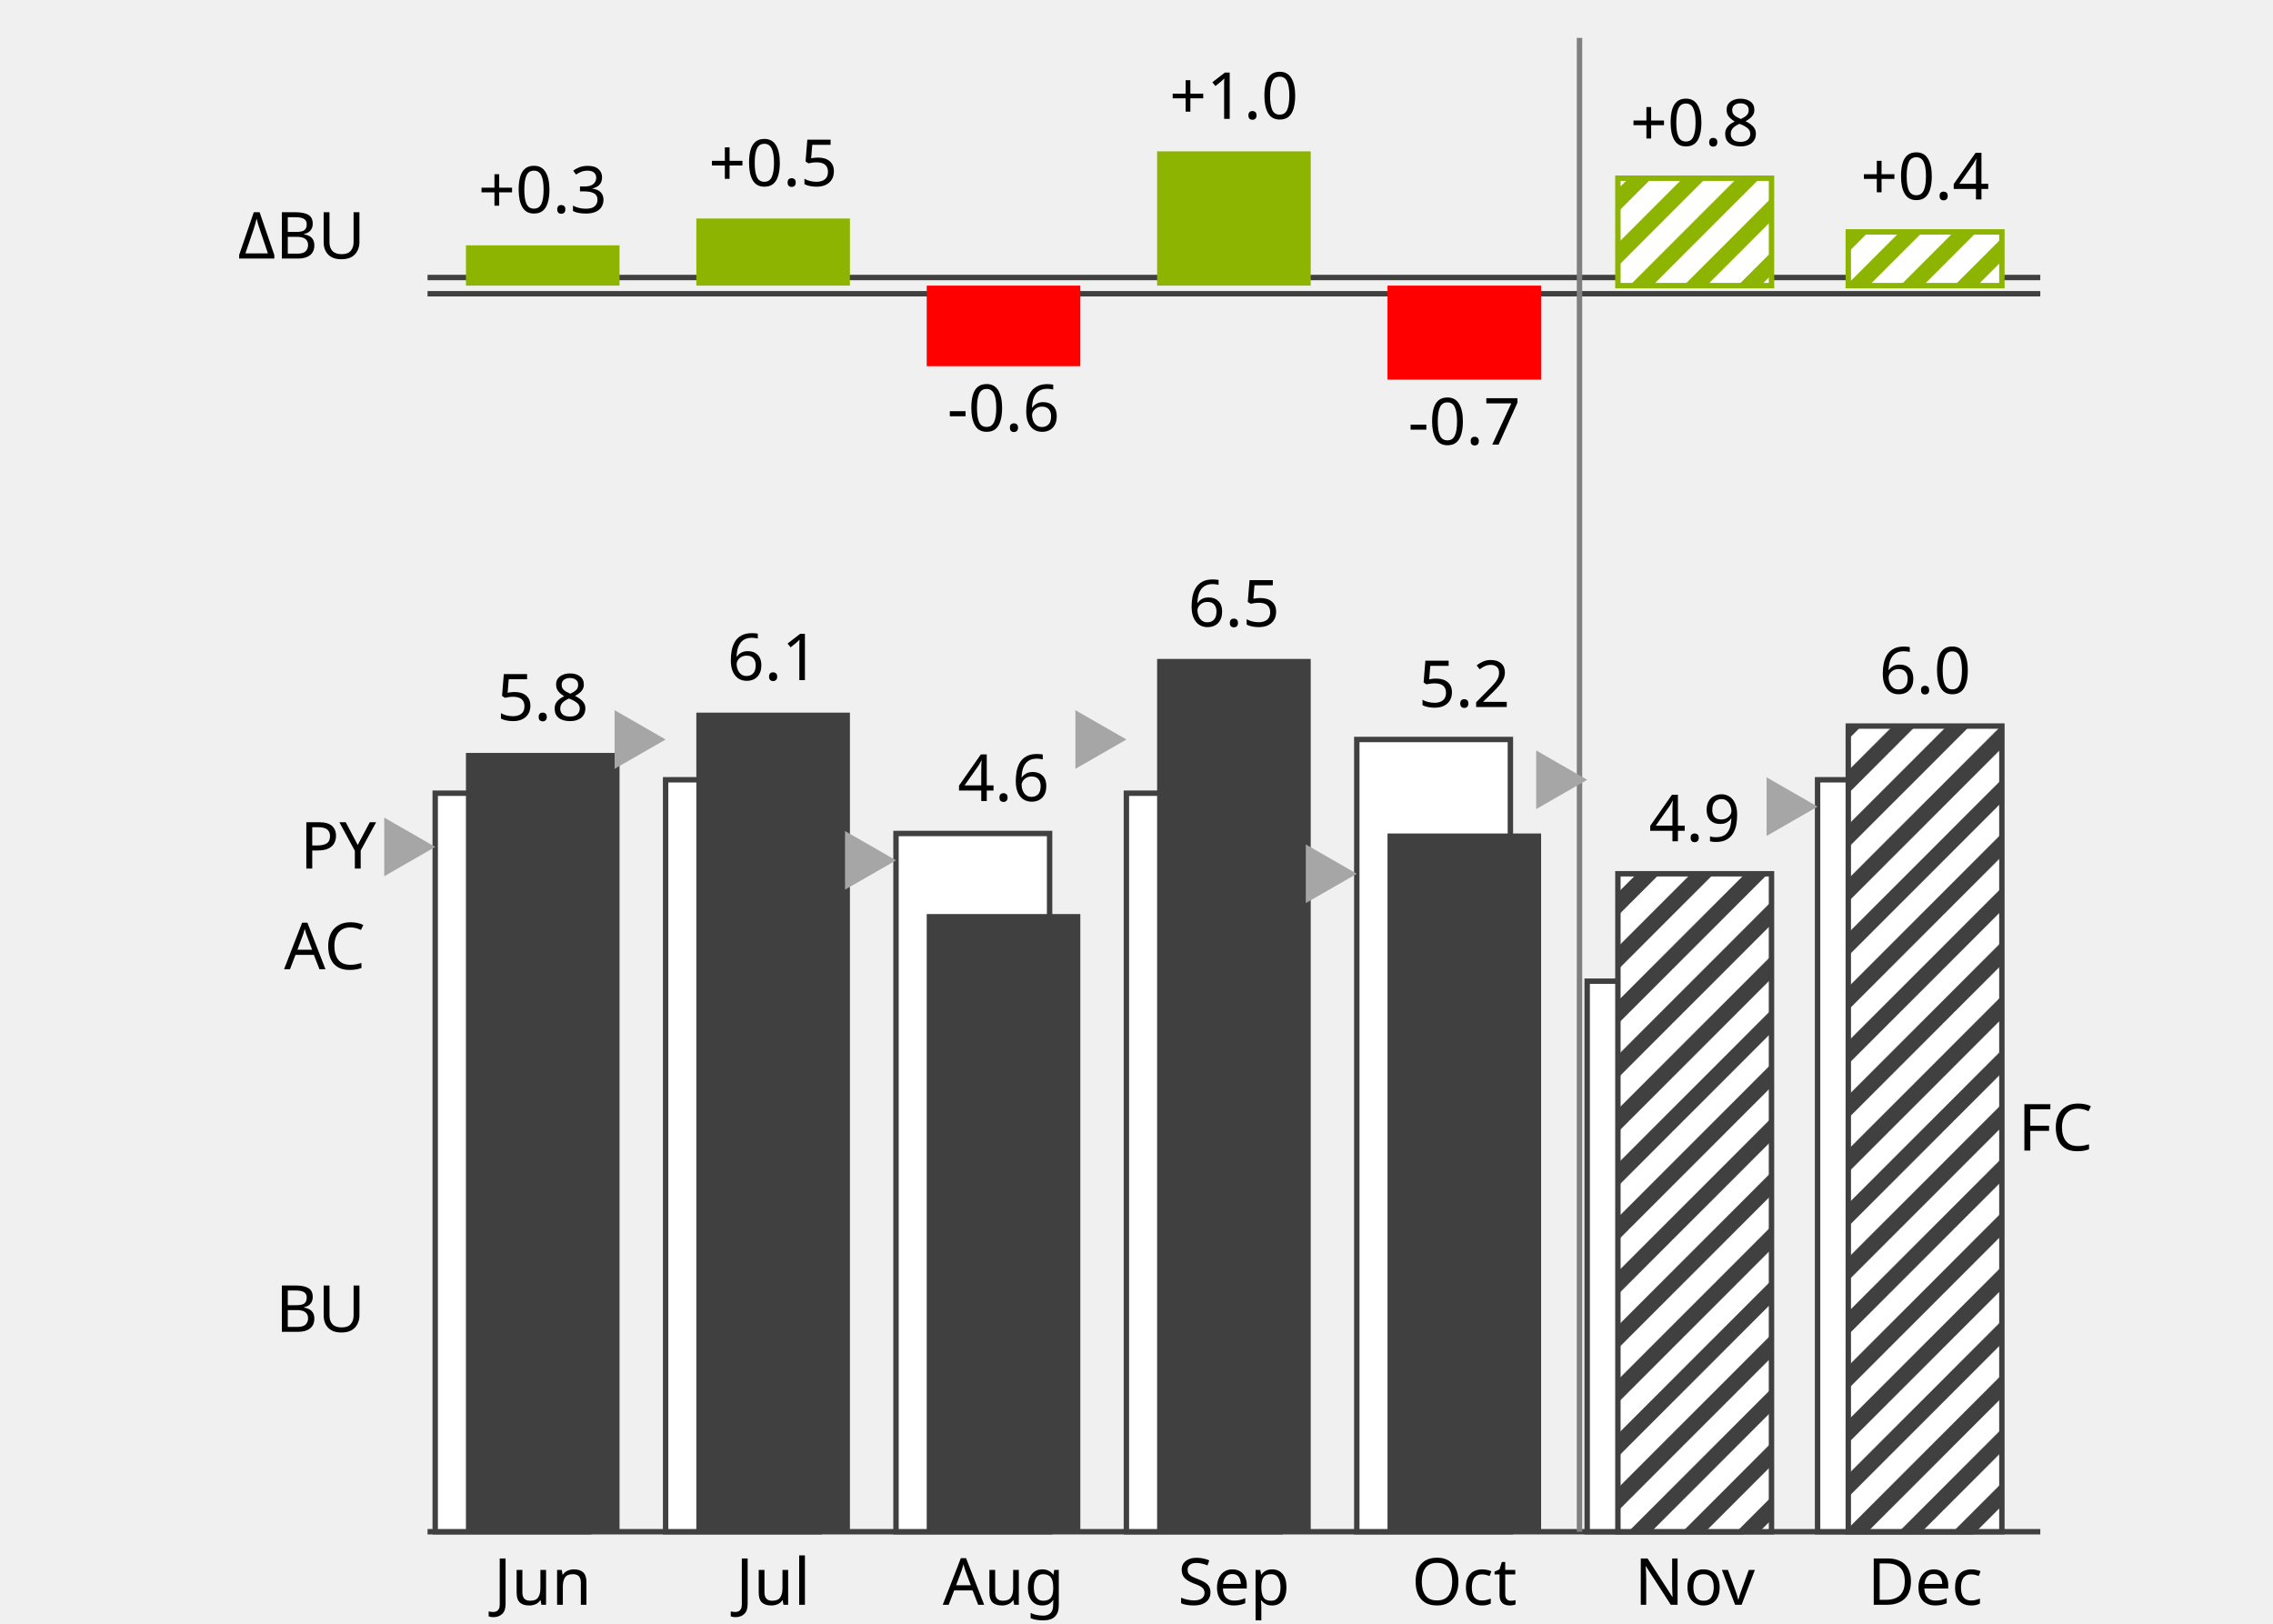
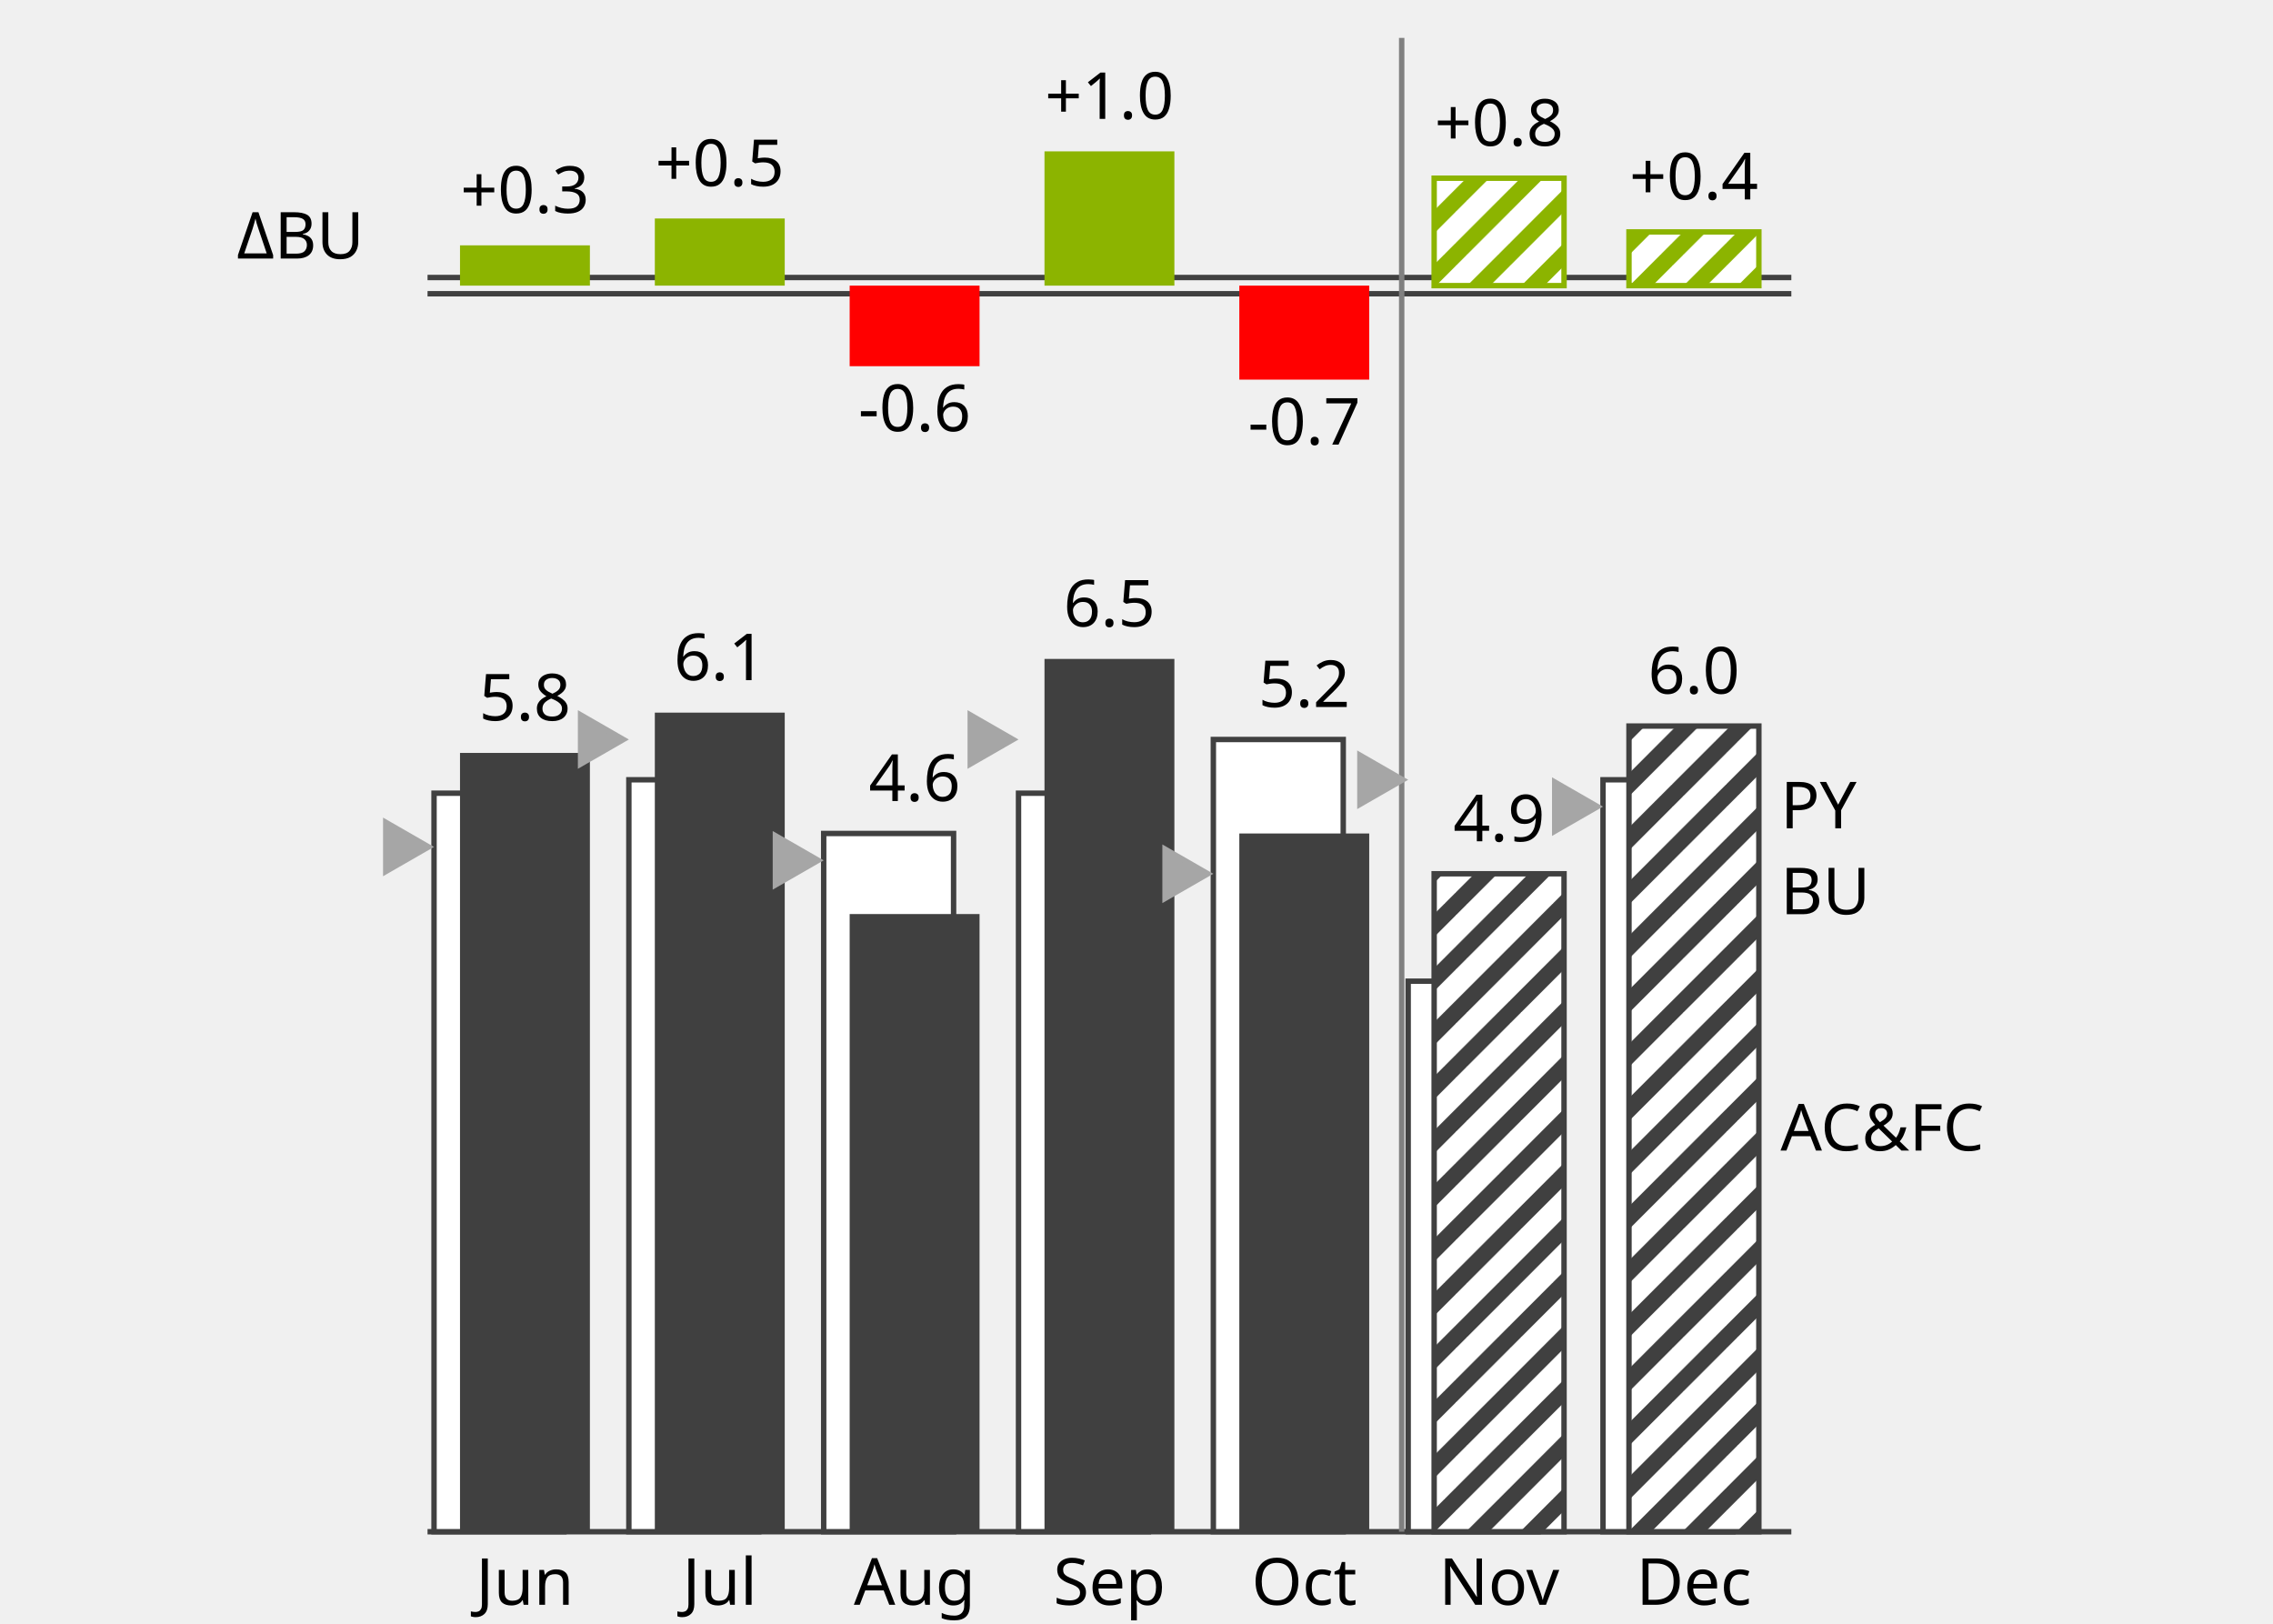
<svg xmlns="http://www.w3.org/2000/svg" version="1.1" class="marks" width="420" height="300" viewBox="0 0 420 300">
  <defs>
    <pattern id="pp-diagonal-stripe-3-404040-FFFFFF" patternUnits="userSpaceOnUse" width="10" height="10">
      <rect width="10" height="10" fill="#FFFFFF" />
      <path d="M-1,1 l2,-2 M0,10 l10,-10 M9,11 l2,-2" stroke="#404040" stroke-width="3" />
    </pattern>
    <pattern id="pp-diagonal-stripe-3-8CB400-FFFFFF" patternUnits="userSpaceOnUse" width="10" height="10">
      <rect width="10" height="10" fill="#FFFFFF" />
      <path d="M-1,1 l2,-2 M0,10 l10,-10 M9,11 l2,-2" stroke="#8CB400" stroke-width="3" />
    </pattern>
  </defs>
  <g fill="none" stroke-miterlimit="4" transform="translate(79,7)">
    <g class="mark-group role-frame root" role="graphics-object" aria-roledescription="group mark container">
      <g transform="translate(0,0)">
-         <path class="background" aria-hidden="true" d="M0,0h298v276h-298Z" />
+         <path class="background" aria-hidden="true" d="M0,0h252v276h-252Z" />
        <g>
          <g class="mark-group role-axis" role="graphics-symbol" aria-roledescription="axis" aria-label="X-axis for a discrete scale with 7 values: Jun, Jul, Aug, Sep, Oct, Nov, Dec">
            <g transform="translate(0.5,276.5)">
              <path class="background" aria-hidden="true" d="M0,0h0v0h0Z" pointer-events="none" />
              <g>
                <g class="mark-text role-axis-label" pointer-events="none">
-                   <text text-anchor="middle" transform="translate(20.78571,13)" font-family="Segoe UI" font-size="12px" fill="#000000" opacity="1">Jun</text>
-                   <text text-anchor="middle" transform="translate(63.35714,13)" font-family="Segoe UI" font-size="12px" fill="#000000" opacity="1">Jul</text>
-                   <text text-anchor="middle" transform="translate(105.9286,13)" font-family="Segoe UI" font-size="12px" fill="#000000" opacity="1">Aug</text>
-                   <text text-anchor="middle" transform="translate(148.5,13)" font-family="Segoe UI" font-size="12px" fill="#000000" opacity="1">Sep</text>
-                   <text text-anchor="middle" transform="translate(191.0714,13)" font-family="Segoe UI" font-size="12px" fill="#000000" opacity="1">Oct</text>
-                   <text text-anchor="middle" transform="translate(233.6429,13)" font-family="Segoe UI" font-size="12px" fill="#000000" opacity="1">Nov</text>
-                   <text text-anchor="middle" transform="translate(276.2143,13)" font-family="Segoe UI" font-size="12px" fill="#000000" opacity="1">Dec</text>
+                   <text text-anchor="middle" transform="translate(17.5,13)" font-family="Segoe UI" font-size="12px" fill="#000000" opacity="1">Jun</text>
+                   <text text-anchor="middle" transform="translate(53.5,13)" font-family="Segoe UI" font-size="12px" fill="#000000" opacity="1">Jul</text>
+                   <text text-anchor="middle" transform="translate(89.5,13)" font-family="Segoe UI" font-size="12px" fill="#000000" opacity="1">Aug</text>
+                   <text text-anchor="middle" transform="translate(125.5,13)" font-family="Segoe UI" font-size="12px" fill="#000000" opacity="1">Sep</text>
+                   <text text-anchor="middle" transform="translate(161.5,13)" font-family="Segoe UI" font-size="12px" fill="#000000" opacity="1">Oct</text>
+                   <text text-anchor="middle" transform="translate(197.5,13)" font-family="Segoe UI" font-size="12px" fill="#000000" opacity="1">Nov</text>
+                   <text text-anchor="middle" transform="translate(233.5,13)" font-family="Segoe UI" font-size="12px" fill="#000000" opacity="1">Dec</text>
                </g>
              </g>
              <path class="foreground" aria-hidden="true" d="" pointer-events="none" display="none" />
            </g>
          </g>
          <g class="mark-symbol role-mark layer_0_marks" role="graphics-object" aria-roledescription="symbol mark container">
-             <path aria-label="Period: Jun" role="graphics-symbol" aria-roledescription="point" transform="translate(21.28571,0)" d="M2.739,0A2.739,2.739,0,1,1,-2.739,0A2.739,2.739,0,1,1,2.739,0" stroke="#4c78a8" stroke-width="2" opacity="0" />
-             <path aria-label="Period: Jul" role="graphics-symbol" aria-roledescription="point" transform="translate(63.85714,0)" d="M2.739,0A2.739,2.739,0,1,1,-2.739,0A2.739,2.739,0,1,1,2.739,0" stroke="#4c78a8" stroke-width="2" opacity="0" />
-             <path aria-label="Period: Aug" role="graphics-symbol" aria-roledescription="point" transform="translate(106.4286,0)" d="M2.739,0A2.739,2.739,0,1,1,-2.739,0A2.739,2.739,0,1,1,2.739,0" stroke="#4c78a8" stroke-width="2" opacity="0" />
-             <path aria-label="Period: Sep" role="graphics-symbol" aria-roledescription="point" transform="translate(149,0)" d="M2.739,0A2.739,2.739,0,1,1,-2.739,0A2.739,2.739,0,1,1,2.739,0" stroke="#4c78a8" stroke-width="2" opacity="0" />
-             <path aria-label="Period: Oct" role="graphics-symbol" aria-roledescription="point" transform="translate(191.5714,0)" d="M2.739,0A2.739,2.739,0,1,1,-2.739,0A2.739,2.739,0,1,1,2.739,0" stroke="#4c78a8" stroke-width="2" opacity="0" />
-             <path aria-label="Period: Nov" role="graphics-symbol" aria-roledescription="point" transform="translate(234.1429,0)" d="M2.739,0A2.739,2.739,0,1,1,-2.739,0A2.739,2.739,0,1,1,2.739,0" stroke="#4c78a8" stroke-width="2" opacity="0" />
-             <path aria-label="Period: Dec" role="graphics-symbol" aria-roledescription="point" transform="translate(276.7143,0)" d="M2.739,0A2.739,2.739,0,1,1,-2.739,0A2.739,2.739,0,1,1,2.739,0" stroke="#4c78a8" stroke-width="2" opacity="0" />
+             <path aria-label="Period: Jun" role="graphics-symbol" aria-roledescription="point" transform="translate(18,0)" d="M2.739,0A2.739,2.739,0,1,1,-2.739,0A2.739,2.739,0,1,1,2.739,0" stroke="#4c78a8" stroke-width="2" opacity="0" />
+             <path aria-label="Period: Jul" role="graphics-symbol" aria-roledescription="point" transform="translate(54,0)" d="M2.739,0A2.739,2.739,0,1,1,-2.739,0A2.739,2.739,0,1,1,2.739,0" stroke="#4c78a8" stroke-width="2" opacity="0" />
+             <path aria-label="Period: Aug" role="graphics-symbol" aria-roledescription="point" transform="translate(90,0)" d="M2.739,0A2.739,2.739,0,1,1,-2.739,0A2.739,2.739,0,1,1,2.739,0" stroke="#4c78a8" stroke-width="2" opacity="0" />
+             <path aria-label="Period: Sep" role="graphics-symbol" aria-roledescription="point" transform="translate(126,0)" d="M2.739,0A2.739,2.739,0,1,1,-2.739,0A2.739,2.739,0,1,1,2.739,0" stroke="#4c78a8" stroke-width="2" opacity="0" />
+             <path aria-label="Period: Oct" role="graphics-symbol" aria-roledescription="point" transform="translate(162,0)" d="M2.739,0A2.739,2.739,0,1,1,-2.739,0A2.739,2.739,0,1,1,2.739,0" stroke="#4c78a8" stroke-width="2" opacity="0" />
+             <path aria-label="Period: Nov" role="graphics-symbol" aria-roledescription="point" transform="translate(198,0)" d="M2.739,0A2.739,2.739,0,1,1,-2.739,0A2.739,2.739,0,1,1,2.739,0" stroke="#4c78a8" stroke-width="2" opacity="0" />
+             <path aria-label="Period: Dec" role="graphics-symbol" aria-roledescription="point" transform="translate(234,0)" d="M2.739,0A2.739,2.739,0,1,1,-2.739,0A2.739,2.739,0,1,1,2.739,0" stroke="#4c78a8" stroke-width="2" opacity="0" />
          </g>
          <g class="mark-rule role-mark layer_1_marks" role="graphics-symbol" aria-roledescription="rule mark container" />
          <g class="mark-rect role-mark layer_2_marks" role="graphics-object" aria-roledescription="rect mark container">
-             <path aria-label="Period: Jun" role="graphics-symbol" aria-roledescription="bar" d="M1.0658141036401503e-14,0h42.571v276h-42.571Z" opacity="1" />
-             <path aria-label="Period: Jul" role="graphics-symbol" aria-roledescription="bar" d="M42.571,0h42.571v276h-42.571Z" opacity="1" />
-             <path aria-label="Period: Aug" role="graphics-symbol" aria-roledescription="bar" d="M85.143,0h42.571v276h-42.571Z" opacity="1" />
-             <path aria-label="Period: Sep" role="graphics-symbol" aria-roledescription="bar" d="M127.714,0h42.571v276h-42.571Z" opacity="1" />
-             <path aria-label="Period: Oct" role="graphics-symbol" aria-roledescription="bar" d="M170.286,0h42.571v276h-42.571Z" opacity="1" />
-             <path aria-label="Period: Nov" role="graphics-symbol" aria-roledescription="bar" d="M212.857,0h42.571v276h-42.571Z" opacity="1" />
-             <path aria-label="Period: Dec" role="graphics-symbol" aria-roledescription="bar" d="M255.429,0h42.571v276h-42.571Z" opacity="1" />
+             <path aria-label="Period: Jun" role="graphics-symbol" aria-roledescription="bar" d="M7.105427357601002e-15,0h36v276h-36Z" opacity="1" />
+             <path aria-label="Period: Jul" role="graphics-symbol" aria-roledescription="bar" d="M36,0h36v276h-36Z" opacity="1" />
+             <path aria-label="Period: Aug" role="graphics-symbol" aria-roledescription="bar" d="M72,0h36v276h-36Z" opacity="1" />
+             <path aria-label="Period: Sep" role="graphics-symbol" aria-roledescription="bar" d="M108,0h36v276h-36Z" opacity="1" />
+             <path aria-label="Period: Oct" role="graphics-symbol" aria-roledescription="bar" d="M144,0h36v276h-36Z" opacity="1" />
+             <path aria-label="Period: Nov" role="graphics-symbol" aria-roledescription="bar" d="M180,0h36v276h-36Z" opacity="1" />
+             <path aria-label="Period: Dec" role="graphics-symbol" aria-roledescription="bar" d="M216,0h36v276h-36Z" opacity="1" />
          </g>
          <g class="mark-rect role-mark layer_3_marks" role="graphics-symbol" aria-roledescription="rect mark container" />
          <g class="mark-rule role-mark layer_4_marks" role="graphics-symbol" aria-roledescription="rule mark container" />
          <g class="mark-rule role-mark layer_5_marks" role="graphics-symbol" aria-roledescription="rule mark container">
-             <line transform="translate(0,276)" x2="298" y2="0" stroke="#404040" stroke-width="1" />
+             <line transform="translate(0,276)" x2="252" y2="0" stroke="#404040" stroke-width="1" />
          </g>
          <g class="mark-rule role-mark layer_6_marks" role="graphics-symbol" aria-roledescription="rule mark container" />
          <g class="mark-rule role-mark layer_7_marks" role="graphics-symbol" aria-roledescription="rule mark container">
-             <line transform="translate(0,44.27258)" x2="298" y2="0" stroke="#404040" stroke-width="1" />
+             <line transform="translate(0,44.27258)" x2="252" y2="0" stroke="#404040" stroke-width="1" />
          </g>
          <g class="mark-rule role-mark layer_8_marks" role="graphics-symbol" aria-roledescription="rule mark container">
-             <line transform="translate(0,47.27258)" x2="298" y2="0" stroke="#404040" stroke-width="1" />
+             <line transform="translate(0,47.27258)" x2="252" y2="0" stroke="#404040" stroke-width="1" />
          </g>
          <g class="mark-rule role-mark layer_9_marks" role="graphics-object" aria-roledescription="rule mark container">
-             <line aria-label="Period: Nov" role="graphics-symbol" aria-roledescription="rule mark" transform="translate(212.8571,0)" x2="0" y2="276" stroke="#808080" stroke-width="1" />
+             <line aria-label="Period: Nov" role="graphics-symbol" aria-roledescription="rule mark" transform="translate(180,0)" x2="0" y2="276" stroke="#808080" stroke-width="1" />
          </g>
          <g class="mark-rect role-mark layer_10_marks" role="graphics-object" aria-roledescription="rect mark container">
-             <path aria-label="Period: Jun" role="graphics-symbol" aria-roledescription="bar" d="M1.418,139.551h28.382v136.449h-28.382Z" fill="#FFFFFF" stroke="#404040" stroke-width="1" />
-             <path aria-label="Period: Jul" role="graphics-symbol" aria-roledescription="bar" d="M43.989,137.07h28.382v138.93h-28.382Z" fill="#FFFFFF" stroke="#404040" stroke-width="1" />
-             <path aria-label="Period: Aug" role="graphics-symbol" aria-roledescription="bar" d="M86.561,146.993h28.382v129.007h-28.382Z" fill="#FFFFFF" stroke="#404040" stroke-width="1" />
-             <path aria-label="Period: Sep" role="graphics-symbol" aria-roledescription="bar" d="M129.132,139.551h28.382v136.449h-28.382Z" fill="#FFFFFF" stroke="#404040" stroke-width="1" />
-             <path aria-label="Period: Oct" role="graphics-symbol" aria-roledescription="bar" d="M171.704,129.627h28.382v146.373h-28.382Z" fill="#FFFFFF" stroke="#404040" stroke-width="1" />
-             <path aria-label="Period: Nov" role="graphics-symbol" aria-roledescription="bar" d="M214.275,174.283h28.382v101.717h-28.382Z" fill="#FFFFFF" stroke="#404040" stroke-width="1" />
-             <path aria-label="Period: Dec" role="graphics-symbol" aria-roledescription="bar" d="M256.847,137.07h28.382v138.93h-28.382Z" fill="#FFFFFF" stroke="#404040" stroke-width="1" />
+             <path aria-label="Period: Jun" role="graphics-symbol" aria-roledescription="bar" d="M1.199,139.551h24.001v136.449h-24.001Z" fill="#FFFFFF" stroke="#404040" stroke-width="1" />
+             <path aria-label="Period: Jul" role="graphics-symbol" aria-roledescription="bar" d="M37.199,137.07h24.001v138.93h-24.001Z" fill="#FFFFFF" stroke="#404040" stroke-width="1" />
+             <path aria-label="Period: Aug" role="graphics-symbol" aria-roledescription="bar" d="M73.199,146.993h24.001v129.007h-24.001Z" fill="#FFFFFF" stroke="#404040" stroke-width="1" />
+             <path aria-label="Period: Sep" role="graphics-symbol" aria-roledescription="bar" d="M109.199,139.551h24.001v136.449h-24.001Z" fill="#FFFFFF" stroke="#404040" stroke-width="1" />
+             <path aria-label="Period: Oct" role="graphics-symbol" aria-roledescription="bar" d="M145.199,129.627h24.001v146.373h-24.001Z" fill="#FFFFFF" stroke="#404040" stroke-width="1" />
+             <path aria-label="Period: Nov" role="graphics-symbol" aria-roledescription="bar" d="M181.199,174.283h24.001v101.717h-24.001Z" fill="#FFFFFF" stroke="#404040" stroke-width="1" />
+             <path aria-label="Period: Dec" role="graphics-symbol" aria-roledescription="bar" d="M217.199,137.07h24.001v138.93h-24.001Z" fill="#FFFFFF" stroke="#404040" stroke-width="1" />
          </g>
          <g class="mark-rect role-mark layer_11_marks" role="graphics-object" aria-roledescription="rect mark container">
-             <path aria-label="Period: Nov" role="graphics-symbol" aria-roledescription="bar" d="M219.952,154.436h28.382v121.564h-28.382Z" fill="#FFFFFF" />
-             <path aria-label="Period: Dec" role="graphics-symbol" aria-roledescription="bar" d="M262.523,127.146h28.382v148.854h-28.382Z" fill="#FFFFFF" />
+             <path aria-label="Period: Nov" role="graphics-symbol" aria-roledescription="bar" d="M185.999,154.436h24.001v121.564h-24.001Z" fill="#FFFFFF" />
+             <path aria-label="Period: Dec" role="graphics-symbol" aria-roledescription="bar" d="M221.999,127.146h24.001v148.854h-24.001Z" fill="#FFFFFF" />
          </g>
          <g class="mark-rect role-mark layer_12_marks" role="graphics-object" aria-roledescription="rect mark container">
-             <path aria-label="Period: Jun; AC&amp;FC: 5.8; Δ: +0.3" role="graphics-symbol" aria-roledescription="bar" d="M7.095,132.108h28.382v143.892h-28.382Z" fill="#404040" stroke-width="1" opacity="1" />
-             <path aria-label="Period: Jul; AC&amp;FC: 6.1; Δ: +0.5" role="graphics-symbol" aria-roledescription="bar" d="M49.666,124.665h28.382v151.335h-28.382Z" fill="#404040" stroke-width="1" opacity="1" />
-             <path aria-label="Period: Aug; AC&amp;FC: 4.6; Δ: -0.6" role="graphics-symbol" aria-roledescription="bar" d="M92.237,161.879h28.382v114.121h-28.382Z" fill="#404040" stroke-width="1" opacity="1" />
-             <path aria-label="Period: Sep; AC&amp;FC: 6.5; Δ: +1.0" role="graphics-symbol" aria-roledescription="bar" d="M134.809,114.742h28.382v161.258h-28.382Z" fill="#404040" stroke-width="1" opacity="1" />
-             <path aria-label="Period: Oct; AC&amp;FC: 5.2; Δ: -0.7" role="graphics-symbol" aria-roledescription="bar" d="M177.38,146.993h28.382v129.007h-28.382Z" fill="#404040" stroke-width="1" opacity="1" />
-             <path aria-label="Period: Nov; AC&amp;FC: 4.9; Δ: +0.8" role="graphics-symbol" aria-roledescription="bar" d="M219.952,154.436h28.382v121.564h-28.382Z" fill="url(#pp-diagonal-stripe-3-404040-FFFFFF)" stroke="#404040" stroke-width="1" opacity="1" />
-             <path aria-label="Period: Dec; AC&amp;FC: 6.0; Δ: +0.4" role="graphics-symbol" aria-roledescription="bar" d="M262.523,127.146h28.382v148.854h-28.382Z" fill="url(#pp-diagonal-stripe-3-404040-FFFFFF)" stroke="#404040" stroke-width="1" opacity="1" />
+             <path aria-label="Period: Jun; AC&amp;FC: 5.8; Δ: +0.3" role="graphics-symbol" aria-roledescription="bar" d="M5.999,132.108h24.001v143.892h-24.001Z" fill="#404040" stroke-width="1" opacity="1" />
+             <path aria-label="Period: Jul; AC&amp;FC: 6.1; Δ: +0.5" role="graphics-symbol" aria-roledescription="bar" d="M41.999,124.665h24.001v151.335h-24.001Z" fill="#404040" stroke-width="1" opacity="1" />
+             <path aria-label="Period: Aug; AC&amp;FC: 4.6; Δ: -0.6" role="graphics-symbol" aria-roledescription="bar" d="M77.999,161.879h24.001v114.121h-24.001Z" fill="#404040" stroke-width="1" opacity="1" />
+             <path aria-label="Period: Sep; AC&amp;FC: 6.5; Δ: +1.0" role="graphics-symbol" aria-roledescription="bar" d="M113.999,114.742h24.001v161.258h-24.001Z" fill="#404040" stroke-width="1" opacity="1" />
+             <path aria-label="Period: Oct; AC&amp;FC: 5.2; Δ: -0.7" role="graphics-symbol" aria-roledescription="bar" d="M149.999,146.993h24.001v129.007h-24.001Z" fill="#404040" stroke-width="1" opacity="1" />
+             <path aria-label="Period: Nov; AC&amp;FC: 4.9; Δ: +0.8" role="graphics-symbol" aria-roledescription="bar" d="M185.999,154.436h24.001v121.564h-24.001Z" fill="url(#pp-diagonal-stripe-3-404040-FFFFFF)" stroke="#404040" stroke-width="1" opacity="1" />
+             <path aria-label="Period: Dec; AC&amp;FC: 6.0; Δ: +0.4" role="graphics-symbol" aria-roledescription="bar" d="M221.999,127.146h24.001v148.854h-24.001Z" fill="url(#pp-diagonal-stripe-3-404040-FFFFFF)" stroke="#404040" stroke-width="1" opacity="1" />
          </g>
          <g class="mark-symbol role-mark layer_13_marks" role="graphics-object" aria-roledescription="symbol mark container">
-             <path aria-label="Period: Jun; triangle: PY 5.1" role="graphics-symbol" aria-roledescription="point" transform="translate(-3.542144,149.4742)" d="M-3.96,-4.554L3.96,0L-3.96,4.554Z" fill="#A6A6A6" stroke="#A6A6A6" stroke-width="1" opacity="1" />
-             <path aria-label="Period: Jul; triangle: PY 5.9" role="graphics-symbol" aria-roledescription="point" transform="translate(39.02928,129.627)" d="M-3.96,-4.554L3.96,0L-3.96,4.554Z" fill="#A6A6A6" stroke="#A6A6A6" stroke-width="1" opacity="1" />
-             <path aria-label="Period: Aug; triangle: PY 5.0" role="graphics-symbol" aria-roledescription="point" transform="translate(81.60071,151.9551)" d="M-3.96,-4.554L3.96,0L-3.96,4.554Z" fill="#A6A6A6" stroke="#A6A6A6" stroke-width="1" opacity="1" />
-             <path aria-label="Period: Sep; triangle: PY 5.9" role="graphics-symbol" aria-roledescription="point" transform="translate(124.1721,129.627)" d="M-3.96,-4.554L3.96,0L-3.96,4.554Z" fill="#A6A6A6" stroke="#A6A6A6" stroke-width="1" opacity="1" />
-             <path aria-label="Period: Oct; triangle: PY 4.9" role="graphics-symbol" aria-roledescription="point" transform="translate(166.7436,154.436)" d="M-3.96,-4.554L3.96,0L-3.96,4.554Z" fill="#A6A6A6" stroke="#A6A6A6" stroke-width="1" opacity="1" />
-             <path aria-label="Period: Nov; triangle: PY 5.6" role="graphics-symbol" aria-roledescription="point" transform="translate(209.315,137.0697)" d="M-3.96,-4.554L3.96,0L-3.96,4.554Z" fill="#A6A6A6" stroke="#A6A6A6" stroke-width="1" opacity="1" />
-             <path aria-label="Period: Dec; triangle: PY 5.4" role="graphics-symbol" aria-roledescription="point" transform="translate(251.8864,142.0315)" d="M-3.96,-4.554L3.96,0L-3.96,4.554Z" fill="#A6A6A6" stroke="#A6A6A6" stroke-width="1" opacity="1" />
+             <path aria-label="Period: Jun; triangle: PY 5.1" role="graphics-symbol" aria-roledescription="point" transform="translate(-3.761038,149.4742)" d="M-3.96,-4.554L3.96,0L-3.96,4.554Z" fill="#A6A6A6" stroke="#A6A6A6" stroke-width="1" opacity="1" />
+             <path aria-label="Period: Jul; triangle: PY 5.9" role="graphics-symbol" aria-roledescription="point" transform="translate(32.23896,129.627)" d="M-3.96,-4.554L3.96,0L-3.96,4.554Z" fill="#A6A6A6" stroke="#A6A6A6" stroke-width="1" opacity="1" />
+             <path aria-label="Period: Aug; triangle: PY 5.0" role="graphics-symbol" aria-roledescription="point" transform="translate(68.23896,151.9551)" d="M-3.96,-4.554L3.96,0L-3.96,4.554Z" fill="#A6A6A6" stroke="#A6A6A6" stroke-width="1" opacity="1" />
+             <path aria-label="Period: Sep; triangle: PY 5.9" role="graphics-symbol" aria-roledescription="point" transform="translate(104.239,129.627)" d="M-3.96,-4.554L3.96,0L-3.96,4.554Z" fill="#A6A6A6" stroke="#A6A6A6" stroke-width="1" opacity="1" />
+             <path aria-label="Period: Oct; triangle: PY 4.9" role="graphics-symbol" aria-roledescription="point" transform="translate(140.239,154.436)" d="M-3.96,-4.554L3.96,0L-3.96,4.554Z" fill="#A6A6A6" stroke="#A6A6A6" stroke-width="1" opacity="1" />
+             <path aria-label="Period: Nov; triangle: PY 5.6" role="graphics-symbol" aria-roledescription="point" transform="translate(176.239,137.0697)" d="M-3.96,-4.554L3.96,0L-3.96,4.554Z" fill="#A6A6A6" stroke="#A6A6A6" stroke-width="1" opacity="1" />
+             <path aria-label="Period: Dec; triangle: PY 5.4" role="graphics-symbol" aria-roledescription="point" transform="translate(212.239,142.0315)" d="M-3.96,-4.554L3.96,0L-3.96,4.554Z" fill="#A6A6A6" stroke="#A6A6A6" stroke-width="1" opacity="1" />
          </g>
          <g class="mark-text role-mark layer_14_marks" role="graphics-object" aria-roledescription="text mark container">
-             <text aria-label="Period: Jun" role="graphics-symbol" aria-roledescription="text mark" text-anchor="middle" transform="translate(21.28571,126.1079)" font-family="Segoe UI" font-size="12px" fill="#000000">5.8</text>
-             <text aria-label="Period: Jul" role="graphics-symbol" aria-roledescription="text mark" text-anchor="middle" transform="translate(63.85714,118.6652)" font-family="Segoe UI" font-size="12px" fill="#000000">6.1</text>
-             <text aria-label="Period: Aug" role="graphics-symbol" aria-roledescription="text mark" text-anchor="middle" transform="translate(106.4286,140.9933)" font-family="Segoe UI" font-size="12px" fill="#000000">4.6</text>
-             <text aria-label="Period: Sep" role="graphics-symbol" aria-roledescription="text mark" text-anchor="middle" transform="translate(149,108.7416)" font-family="Segoe UI" font-size="12px" fill="#000000">6.5</text>
-             <text aria-label="Period: Oct" role="graphics-symbol" aria-roledescription="text mark" text-anchor="middle" transform="translate(191.5714,123.627)" font-family="Segoe UI" font-size="12px" fill="#000000">5.2</text>
-             <text aria-label="Period: Nov" role="graphics-symbol" aria-roledescription="text mark" text-anchor="middle" transform="translate(234.1429,148.436)" font-family="Segoe UI" font-size="12px" fill="#000000">4.9</text>
-             <text aria-label="Period: Dec" role="graphics-symbol" aria-roledescription="text mark" text-anchor="middle" transform="translate(276.7143,121.1461)" font-family="Segoe UI" font-size="12px" fill="#000000">6.0</text>
+             <text aria-label="Period: Jun" role="graphics-symbol" aria-roledescription="text mark" text-anchor="middle" transform="translate(18,126.1079)" font-family="Segoe UI" font-size="12px" fill="#000000">5.8</text>
+             <text aria-label="Period: Jul" role="graphics-symbol" aria-roledescription="text mark" text-anchor="middle" transform="translate(54,118.6652)" font-family="Segoe UI" font-size="12px" fill="#000000">6.1</text>
+             <text aria-label="Period: Aug" role="graphics-symbol" aria-roledescription="text mark" text-anchor="middle" transform="translate(90,140.9933)" font-family="Segoe UI" font-size="12px" fill="#000000">4.6</text>
+             <text aria-label="Period: Sep" role="graphics-symbol" aria-roledescription="text mark" text-anchor="middle" transform="translate(126,108.7416)" font-family="Segoe UI" font-size="12px" fill="#000000">6.5</text>
+             <text aria-label="Period: Oct" role="graphics-symbol" aria-roledescription="text mark" text-anchor="middle" transform="translate(162,123.627)" font-family="Segoe UI" font-size="12px" fill="#000000">5.2</text>
+             <text aria-label="Period: Nov" role="graphics-symbol" aria-roledescription="text mark" text-anchor="middle" transform="translate(198,148.436)" font-family="Segoe UI" font-size="12px" fill="#000000">4.9</text>
+             <text aria-label="Period: Dec" role="graphics-symbol" aria-roledescription="text mark" text-anchor="middle" transform="translate(234,121.1461)" font-family="Segoe UI" font-size="12px" fill="#000000">6.0</text>
          </g>
          <g class="mark-symbol role-mark layer_15_marks" role="graphics-symbol" aria-roledescription="symbol mark container" />
          <g class="mark-text role-mark layer_16_marks" role="graphics-object" aria-roledescription="text mark container" />
          <g class="mark-rect role-mark layer_17_marks" role="graphics-object" aria-roledescription="rect mark container">
-             <path aria-label="Period: Jun" role="graphics-symbol" aria-roledescription="bar" d="M7.095,38.33h28.382v7.443h-28.382Z" fill="#8CB400" stroke-width="1" opacity="1" />
-             <path aria-label="Period: Jul" role="graphics-symbol" aria-roledescription="bar" d="M49.666,33.368h28.382v12.404h-28.382Z" fill="#8CB400" stroke-width="1" opacity="1" />
-             <path aria-label="Period: Aug" role="graphics-symbol" aria-roledescription="bar" d="M92.237,45.773h28.382v14.885h-28.382Z" fill="#FF0000" stroke-width="1" opacity="1" />
-             <path aria-label="Period: Sep" role="graphics-symbol" aria-roledescription="bar" d="M134.809,20.964h28.382v24.809h-28.382Z" fill="#8CB400" stroke-width="1" opacity="1" />
-             <path aria-label="Period: Oct" role="graphics-symbol" aria-roledescription="bar" d="M177.38,45.773h28.382v17.366h-28.382Z" fill="#FF0000" stroke-width="1" opacity="1" />
-             <path aria-label="Period: Nov" role="graphics-symbol" aria-roledescription="bar" d="M219.952,25.925h28.382v19.847h-28.382Z" fill="url(#pp-diagonal-stripe-3-8CB400-FFFFFF)" stroke="#8CB400" stroke-width="1" opacity="1" />
-             <path aria-label="Period: Dec" role="graphics-symbol" aria-roledescription="bar" d="M262.523,35.849h28.382v9.924h-28.382Z" fill="url(#pp-diagonal-stripe-3-8CB400-FFFFFF)" stroke="#8CB400" stroke-width="1" opacity="1" />
+             <path aria-label="Period: Jun" role="graphics-symbol" aria-roledescription="bar" d="M5.999,38.33h24.001v7.443h-24.001Z" fill="#8CB400" stroke-width="1" opacity="1" />
+             <path aria-label="Period: Jul" role="graphics-symbol" aria-roledescription="bar" d="M41.999,33.368h24.001v12.404h-24.001Z" fill="#8CB400" stroke-width="1" opacity="1" />
+             <path aria-label="Period: Aug" role="graphics-symbol" aria-roledescription="bar" d="M77.999,45.773h24.001v14.885h-24.001Z" fill="#FF0000" stroke-width="1" opacity="1" />
+             <path aria-label="Period: Sep" role="graphics-symbol" aria-roledescription="bar" d="M113.999,20.964h24.001v24.809h-24.001Z" fill="#8CB400" stroke-width="1" opacity="1" />
+             <path aria-label="Period: Oct" role="graphics-symbol" aria-roledescription="bar" d="M149.999,45.773h24.001v17.366h-24.001Z" fill="#FF0000" stroke-width="1" opacity="1" />
+             <path aria-label="Period: Nov" role="graphics-symbol" aria-roledescription="bar" d="M185.999,25.925h24.001v19.847h-24.001Z" fill="url(#pp-diagonal-stripe-3-8CB400-FFFFFF)" stroke="#8CB400" stroke-width="1" opacity="1" />
+             <path aria-label="Period: Dec" role="graphics-symbol" aria-roledescription="bar" d="M221.999,35.849h24.001v9.924h-24.001Z" fill="url(#pp-diagonal-stripe-3-8CB400-FFFFFF)" stroke="#8CB400" stroke-width="1" opacity="1" />
          </g>
          <g class="mark-text role-mark layer_18_marks" role="graphics-object" aria-roledescription="text mark container">
-             <text aria-label="Period: Jun" role="graphics-symbol" aria-roledescription="text mark" text-anchor="middle" transform="translate(21.28571,32.32989)" font-family="Segoe UI" font-size="12px" fill="#000000">+0.3</text>
-             <text aria-label="Period: Jul" role="graphics-symbol" aria-roledescription="text mark" text-anchor="middle" transform="translate(63.85714,27.36809)" font-family="Segoe UI" font-size="12px" fill="#000000">+0.5</text>
-             <text aria-label="Period: Aug" role="graphics-symbol" aria-roledescription="text mark" text-anchor="middle" transform="translate(106.4286,72.65798)" font-family="Segoe UI" font-size="12px" fill="#000000">-0.6</text>
-             <text aria-label="Period: Sep" role="graphics-symbol" aria-roledescription="text mark" text-anchor="middle" transform="translate(149,14.9636)" font-family="Segoe UI" font-size="12px" fill="#000000">+1.0</text>
-             <text aria-label="Period: Oct" role="graphics-symbol" aria-roledescription="text mark" text-anchor="middle" transform="translate(191.5714,75.13888)" font-family="Segoe UI" font-size="12px" fill="#000000">-0.7</text>
-             <text aria-label="Period: Nov" role="graphics-symbol" aria-roledescription="text mark" text-anchor="middle" transform="translate(234.1429,19.92539)" font-family="Segoe UI" font-size="12px" fill="#000000">+0.8</text>
-             <text aria-label="Period: Dec" role="graphics-symbol" aria-roledescription="text mark" text-anchor="middle" transform="translate(276.7143,29.84899)" font-family="Segoe UI" font-size="12px" fill="#000000">+0.4</text>
+             <text aria-label="Period: Jun" role="graphics-symbol" aria-roledescription="text mark" text-anchor="middle" transform="translate(18,32.32989)" font-family="Segoe UI" font-size="12px" fill="#000000">+0.3</text>
+             <text aria-label="Period: Jul" role="graphics-symbol" aria-roledescription="text mark" text-anchor="middle" transform="translate(54,27.36809)" font-family="Segoe UI" font-size="12px" fill="#000000">+0.5</text>
+             <text aria-label="Period: Aug" role="graphics-symbol" aria-roledescription="text mark" text-anchor="middle" transform="translate(90,72.65798)" font-family="Segoe UI" font-size="12px" fill="#000000">-0.6</text>
+             <text aria-label="Period: Sep" role="graphics-symbol" aria-roledescription="text mark" text-anchor="middle" transform="translate(126,14.9636)" font-family="Segoe UI" font-size="12px" fill="#000000">+1.0</text>
+             <text aria-label="Period: Oct" role="graphics-symbol" aria-roledescription="text mark" text-anchor="middle" transform="translate(162,75.13888)" font-family="Segoe UI" font-size="12px" fill="#000000">-0.7</text>
+             <text aria-label="Period: Nov" role="graphics-symbol" aria-roledescription="text mark" text-anchor="middle" transform="translate(198,19.92539)" font-family="Segoe UI" font-size="12px" fill="#000000">+0.8</text>
+             <text aria-label="Period: Dec" role="graphics-symbol" aria-roledescription="text mark" text-anchor="middle" transform="translate(234,29.84899)" font-family="Segoe UI" font-size="12px" fill="#000000">+0.4</text>
          </g>
-           <g class="mark-text role-mark layer_19_marks" role="graphics-object" aria-roledescription="text mark container">
-             <text text-anchor="end" transform="translate(-11.50234,239.0652)" font-family="Segoe UI" font-size="12px" fill="#000000">BU</text>
+           <g class="mark-text role-mark layer_19_marks" role="graphics-object" aria-roledescription="text mark container" />
+           <g class="mark-text role-mark layer_20_marks" role="graphics-object" aria-roledescription="text mark container" />
+           <g class="mark-text role-mark layer_21_marks" role="graphics-object" aria-roledescription="text mark container" />
+           <g class="mark-text role-mark layer_22_marks" role="graphics-object" aria-roledescription="text mark container">
+             <text aria-label="Period: Jun" role="graphics-symbol" aria-roledescription="text mark" text-anchor="end" transform="translate(-11.72124,40.77258)" font-family="Segoe UI" font-size="12px" fill="#000000">ΔBU</text>
          </g>
-           <g class="mark-text role-mark layer_20_marks" role="graphics-object" aria-roledescription="text mark container">
-             <text text-anchor="end" transform="translate(-11.50234,172.0809)" font-family="Segoe UI" font-size="12px" fill="#000000">AC</text>
+           <g class="mark-text role-mark layer_23_marks" role="graphics-object" aria-roledescription="text mark container" />
+           <g class="mark-text role-mark layer_24_marks" role="graphics-object" aria-roledescription="text mark container">
+             <text aria-label="Period: Dec" role="graphics-symbol" aria-roledescription="text mark" text-anchor="start" transform="translate(250.0006,146.0315)" font-family="Segoe UI" font-size="12px" fill="#000000">PY</text>
+             <text aria-label="Period: Dec" role="graphics-symbol" aria-roledescription="text mark" text-anchor="start" transform="translate(250.0006,161.9092)" font-family="Segoe UI" font-size="12px" fill="#000000">BU</text>
+             <text aria-label="Period: Dec" role="graphics-symbol" aria-roledescription="text mark" text-anchor="start" transform="translate(250.0006,205.573)" font-family="Segoe UI" font-size="12px" fill="#000000">AC&amp;FC</text>
          </g>
-           <g class="mark-text role-mark layer_21_marks" role="graphics-object" aria-roledescription="text mark container">
-             <text aria-label="Period: Dec" role="graphics-symbol" aria-roledescription="text mark" text-anchor="start" transform="translate(293.9055,205.573)" font-family="Segoe UI" font-size="12px" fill="#000000">FC</text>
-           </g>
-           <g class="mark-text role-mark layer_22_marks" role="graphics-object" aria-roledescription="text mark container">
-             <text aria-label="Period: Jun" role="graphics-symbol" aria-roledescription="text mark" text-anchor="end" transform="translate(-11.50234,40.77258)" font-family="Segoe UI" font-size="12px" fill="#000000">ΔBU</text>
-           </g>
-           <g class="mark-text role-mark layer_23_marks" role="graphics-object" aria-roledescription="text mark container">
-             <text aria-label="Period: Jun" role="graphics-symbol" aria-roledescription="text mark" text-anchor="end" transform="translate(-9.502342,153.4742)" font-family="Segoe UI" font-size="12px" fill="#000000">PY</text>
-           </g>
-           <g class="mark-text role-mark layer_24_marks" role="graphics-object" aria-roledescription="text mark container" />
-           <g class="mark-rule role-mark layer_25_marks" role="graphics-symbol" aria-roledescription="rule mark container" />
+           <g class="mark-text role-mark layer_25_marks" role="graphics-object" aria-roledescription="text mark container" />
          <g class="mark-rule role-mark layer_26_marks" role="graphics-symbol" aria-roledescription="rule mark container" />
          <g class="mark-rule role-mark layer_27_marks" role="graphics-symbol" aria-roledescription="rule mark container" />
          <g class="mark-rule role-mark layer_28_marks" role="graphics-symbol" aria-roledescription="rule mark container" />
-           <g class="mark-symbol role-mark layer_29_marks" role="graphics-symbol" aria-roledescription="symbol mark container" />
+           <g class="mark-rule role-mark layer_29_marks" role="graphics-symbol" aria-roledescription="rule mark container" />
          <g class="mark-symbol role-mark layer_30_marks" role="graphics-symbol" aria-roledescription="symbol mark container" />
-           <g class="mark-text role-mark layer_31_marks" role="graphics-object" aria-roledescription="text mark container" />
+           <g class="mark-symbol role-mark layer_31_marks" role="graphics-symbol" aria-roledescription="symbol mark container" />
          <g class="mark-text role-mark layer_32_marks" role="graphics-object" aria-roledescription="text mark container" />
+           <g class="mark-text role-mark layer_33_marks" role="graphics-object" aria-roledescription="text mark container" />
        </g>
        <path class="foreground" aria-hidden="true" d="" display="none" />
      </g>
    </g>
  </g>
</svg>
